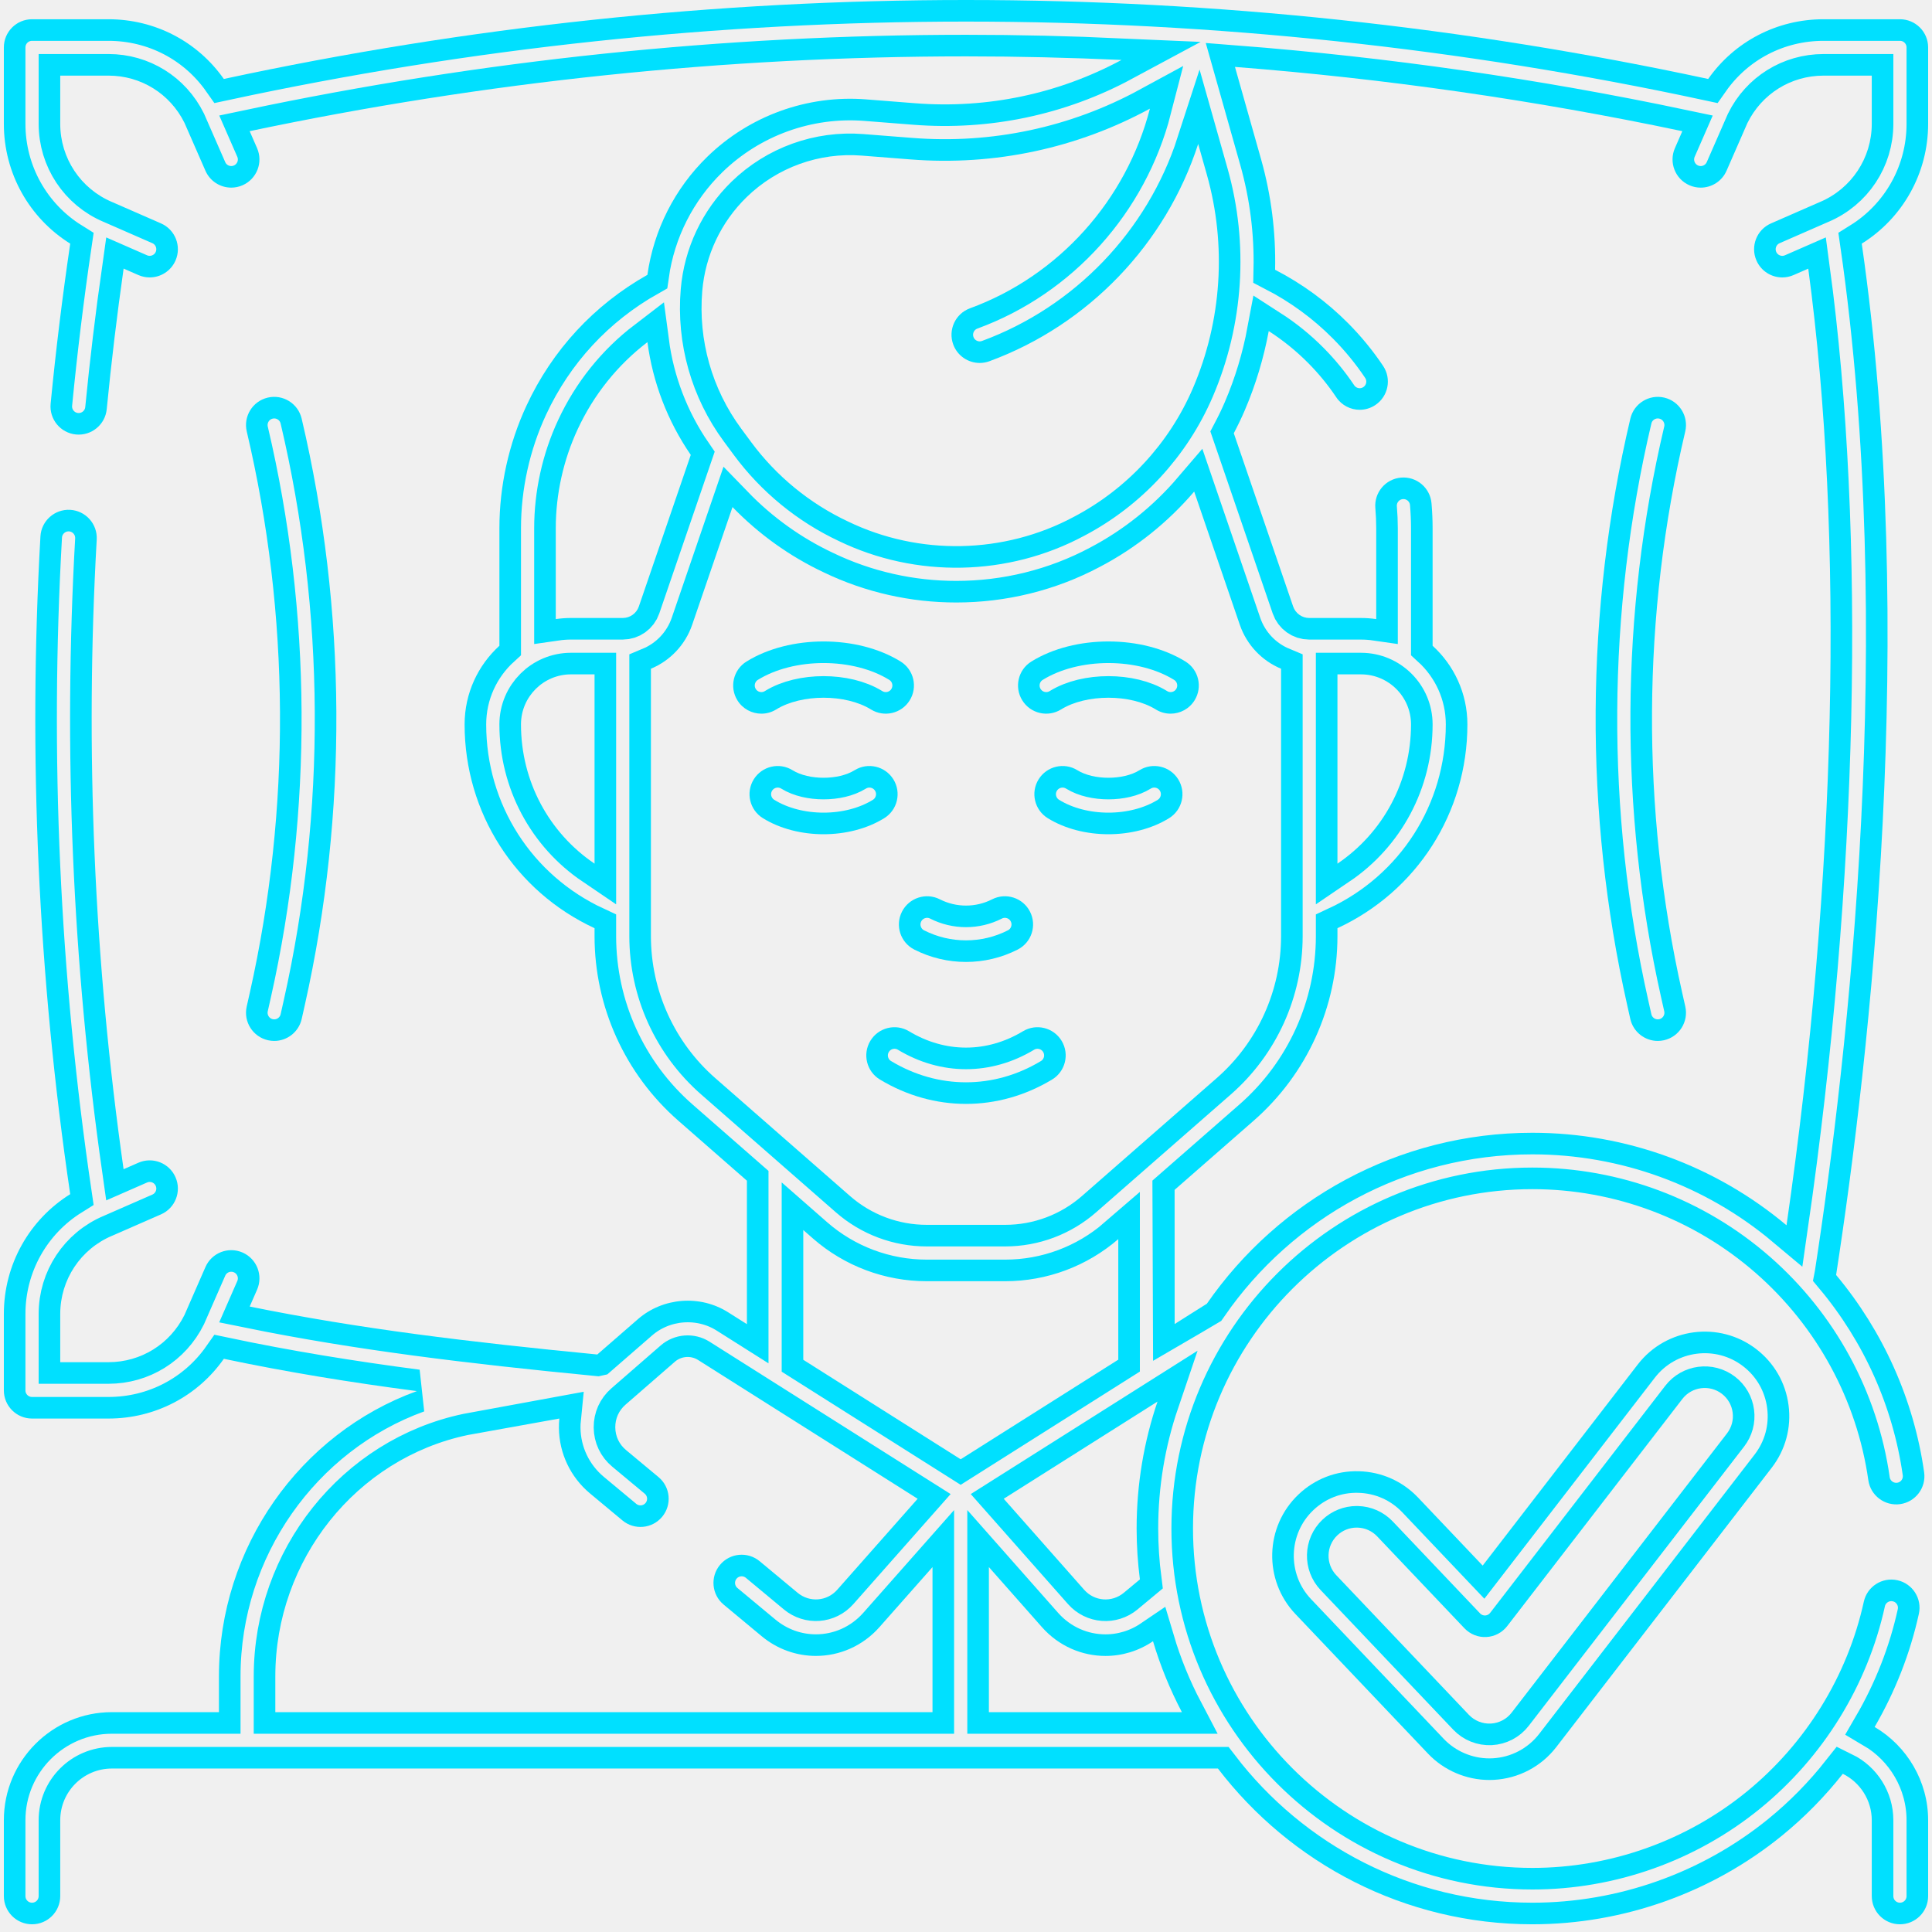
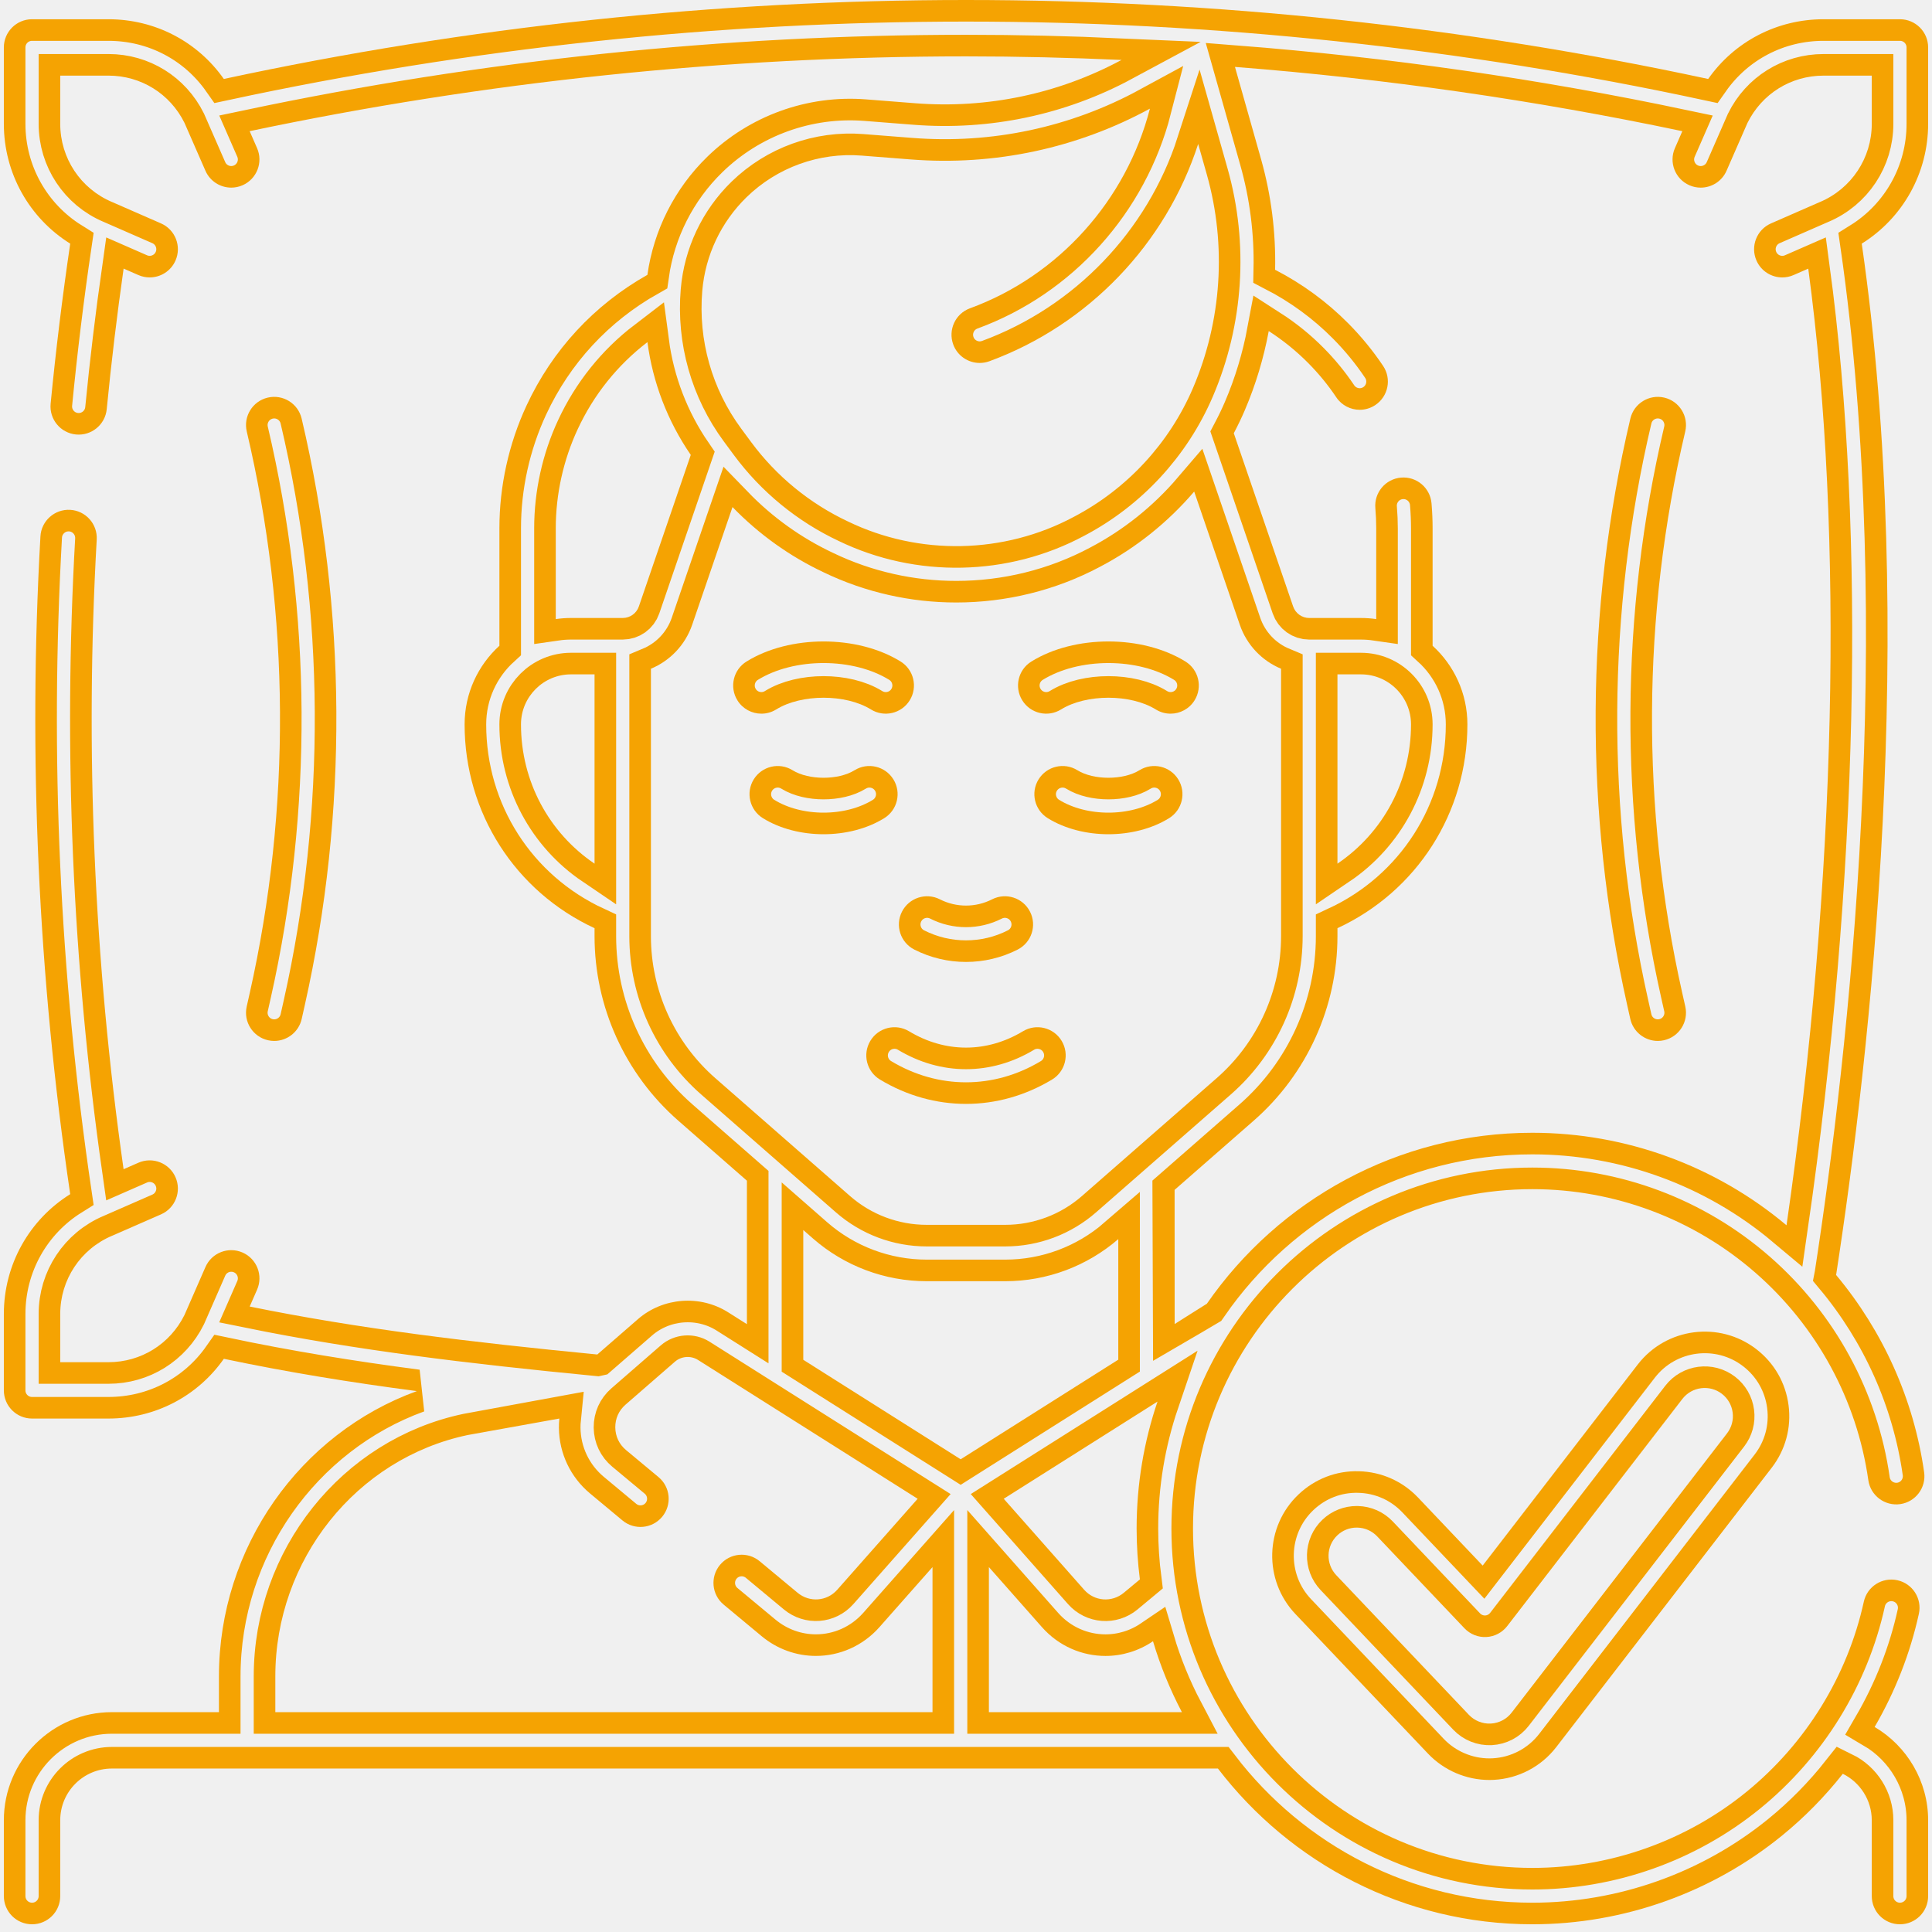
<svg xmlns="http://www.w3.org/2000/svg" width="179" height="179" viewBox="0 0 179 179" fill="none">
  <mask id="path-1-inside-1_3564_1319" fill="white">
    <path d="M178.642 11.477V4.394C178.642 2.952 177.473 1.783 176.031 1.783H168.952C164.625 1.783 160.69 3.86 158.263 7.316C135.7 2.461 112.576 0 89.5 0C66.424 0 43.3 2.461 20.737 7.316C18.31 3.86 14.375 1.783 10.048 1.783H2.969C1.526 1.783 0.357 2.952 0.357 4.394V11.477C0.357 16.047 2.715 20.21 6.506 22.573C5.778 27.503 5.169 32.483 4.691 37.403C4.552 38.839 5.602 40.115 7.038 40.255C8.473 40.393 9.75 39.343 9.889 37.908C10.309 33.588 10.836 29.222 11.453 24.885L12.822 25.484C13.163 25.633 13.518 25.703 13.868 25.703C14.874 25.703 15.833 25.118 16.262 24.137C16.84 22.816 16.237 21.276 14.916 20.698L10.412 18.728C10.402 18.723 10.391 18.721 10.381 18.716C7.465 17.485 5.581 14.644 5.581 11.477V7.006H10.048C13.059 7.006 15.754 8.682 17.092 11.382L19.033 15.818C19.461 16.799 20.42 17.384 21.427 17.384C21.776 17.384 22.131 17.313 22.472 17.165C23.794 16.586 24.396 15.046 23.818 13.725L23.131 12.153C44.923 7.558 67.233 5.223 89.5 5.223C94.303 5.223 99.108 5.338 103.909 5.554C98.092 8.683 91.487 10.091 84.776 9.564L80.243 9.208C74.808 8.782 69.441 10.719 65.531 14.524C62.513 17.462 60.568 21.314 59.982 25.465C55.044 28.25 51.175 32.426 48.782 37.577C47.138 41.112 46.27 45.041 46.27 48.94V59.829C44.29 61.633 43.046 64.231 43.046 67.114C43.046 75.307 47.733 82.587 55.085 85.997V86.737C55.085 93.285 57.911 99.514 62.839 103.826L69.201 109.391V122.683L67.465 121.586C64.863 119.941 61.423 120.203 59.101 122.223L55.341 125.493L55.336 125.494C43.417 124.335 33.213 123.102 23.134 121.051L23.819 119.486C24.397 118.165 23.794 116.625 22.473 116.047C21.151 115.469 19.611 116.072 19.034 117.393L17.09 121.837C15.751 124.533 13.058 126.207 10.049 126.207H5.581V121.735C5.581 118.569 7.465 115.727 10.381 114.495C10.385 114.494 10.387 114.492 10.391 114.491C10.398 114.488 10.405 114.486 10.412 114.483L14.916 112.512C16.238 111.934 16.84 110.395 16.262 109.073C15.684 107.751 14.143 107.149 12.823 107.727L11.45 108.328C8.703 89.03 7.863 69.423 8.961 49.991C9.042 48.551 7.941 47.318 6.501 47.236C5.069 47.156 3.827 48.256 3.746 49.696C2.599 70.001 3.528 90.493 6.505 110.64C2.715 113.003 0.357 117.166 0.357 121.735V128.818C0.357 130.26 1.526 131.429 2.969 131.429H10.048C14.377 131.429 18.313 129.351 20.74 125.893C26.599 127.128 32.459 128.078 38.621 128.886C27.804 132.81 20.285 143.373 20.285 155.31V158.631H10.367C4.848 158.631 0.357 163.122 0.357 168.642V175.673C0.357 177.116 1.526 178.285 2.969 178.285C4.412 178.285 5.581 177.116 5.581 175.673V168.642C5.581 166.002 7.728 163.855 10.367 163.855H112.842C119.548 172.62 130.112 178.285 141.976 178.285C150.381 178.285 158.595 175.368 165.102 170.071C167.195 168.368 169.08 166.441 170.737 164.343C172.349 165.135 173.419 166.799 173.419 168.642V175.673C173.419 177.116 174.588 178.285 176.03 178.285C177.473 178.285 178.642 177.116 178.642 175.673V168.642C178.642 165.045 176.691 161.772 173.685 160.004C175.575 156.75 176.973 153.214 177.784 149.518C178.093 148.11 177.201 146.717 175.793 146.408C174.382 146.099 172.991 146.99 172.682 148.399C171.171 155.284 167.308 161.542 161.805 166.021C156.226 170.561 149.184 173.062 141.976 173.062C124.638 173.062 110.532 158.956 110.532 141.618C110.532 124.28 124.638 110.175 141.976 110.175C149.591 110.175 156.939 112.932 162.665 117.941C168.338 122.903 172.044 129.721 173.101 137.139C173.304 138.567 174.629 139.558 176.054 139.357C177.482 139.153 178.475 137.831 178.271 136.403C177.31 129.648 174.459 123.326 170.113 118.123C170.117 118.101 170.122 118.081 170.126 118.059C173.265 97.704 177.684 58.526 172.491 22.574C176.284 20.21 178.642 16.046 178.642 11.477ZM65.065 26.95C65.345 23.656 66.804 20.573 69.173 18.267C72.007 15.51 75.893 14.106 79.834 14.416L84.368 14.771C92.151 15.383 99.807 13.728 106.539 10.067C104.354 18.541 98.097 25.554 89.866 28.565C88.513 29.063 87.819 30.564 88.318 31.918C88.706 32.974 89.705 33.628 90.769 33.628C91.068 33.628 91.373 33.576 91.671 33.467C100.839 30.093 108.011 22.606 111.011 13.337L111.812 16.168C113.658 22.698 113.201 29.729 110.524 35.965C108.333 41.073 104.414 45.307 99.49 47.886C93.031 51.348 85.155 51.506 78.56 48.312C75.024 46.652 71.926 44.113 69.603 40.971L68.68 39.722C65.96 36.043 64.677 31.507 65.065 26.95ZM55.085 80.018C50.861 77.158 48.269 72.388 48.269 67.114C48.269 64.558 50.348 62.479 52.903 62.479H55.085L55.085 80.018ZM57.697 57.256H52.903C52.424 57.256 51.953 57.292 51.492 57.359V48.94C51.492 45.796 52.193 42.628 53.518 39.778C55.012 36.562 57.217 33.817 59.985 31.699C60.478 35.43 61.845 39.01 64 42.147L59.19 56.189C58.972 56.827 58.371 57.256 57.697 57.256ZM60.308 86.737V61.958C62.071 61.225 63.487 59.764 64.132 57.881L67.867 46.979C70.296 49.487 73.173 51.553 76.341 53.04C80.189 54.891 84.4 55.823 88.6 55.821C93.193 55.822 97.791 54.711 101.914 52.513C105.255 50.762 108.214 48.383 110.641 45.544L114.867 57.881C115.513 59.764 116.929 61.225 118.691 61.958V86.737C118.691 91.779 116.515 96.574 112.72 99.894L100.241 110.813C98.275 112.533 95.752 113.481 93.139 113.481H85.859C83.245 113.481 80.723 112.534 78.757 110.813L66.278 99.894C62.484 96.574 60.308 91.779 60.308 86.737ZM105.611 146.332L104.119 147.573C103.012 148.493 101.399 148.37 100.446 147.291L92.996 138.861L107.243 129.856C105.989 133.55 105.308 137.506 105.308 141.618C105.309 143.215 105.412 144.788 105.611 146.332ZM86.397 158.631H25.509V155.31C25.509 144.531 33.006 135.13 43.336 132.956C43.336 132.956 51.593 131.473 51.823 131.428C51.794 131.718 51.78 132.011 51.784 132.306C51.808 134.652 52.857 136.86 54.662 138.364L57.67 140.868C58.779 141.79 60.425 141.639 61.348 140.531C62.271 139.422 62.12 137.776 61.012 136.853L58.004 134.35C57.369 133.821 57.015 133.076 57.006 132.251C56.998 131.43 57.335 130.68 57.956 130.141L62.528 126.164C63.123 125.645 64.006 125.578 64.673 126L85.021 138.861L77.57 147.291C76.618 148.369 75.005 148.491 73.898 147.57L70.384 144.648C69.275 143.727 67.629 143.878 66.707 144.987C65.784 146.096 65.936 147.743 67.045 148.665L70.558 151.585C72.037 152.817 73.822 153.421 75.596 153.421C77.768 153.421 79.923 152.516 81.484 150.75L86.397 145.191L86.397 158.631ZM74.424 125.984V113.961L75.318 114.744C78.237 117.298 81.981 118.704 85.86 118.704H93.14C96.987 118.704 100.7 117.319 103.609 114.804V125.974L89.007 135.203L74.424 125.984ZM91.621 158.631V145.191L96.532 150.75C98.093 152.517 100.25 153.423 102.423 153.423C103.95 153.423 105.485 152.972 106.826 152.061C107.508 154.353 108.409 156.551 109.503 158.631H91.621ZM173.419 11.477C173.419 14.64 171.537 17.48 168.623 18.715C168.611 18.72 168.599 18.723 168.586 18.729L164.082 20.699C162.761 21.277 162.158 22.817 162.736 24.138C163.165 25.119 164.124 25.704 165.13 25.704C165.48 25.704 165.835 25.633 166.176 25.484L167.535 24.89C170.875 49.635 170.153 81.511 165.521 113.523C158.93 107.994 150.603 104.951 141.976 104.951C129.488 104.951 118.44 111.228 111.816 120.79C111.763 120.814 108.887 122.642 108.832 122.673C108.832 122.673 108.829 110.273 108.827 110.241L116.16 103.826C121.088 99.514 123.915 93.285 123.915 86.737V85.997C131.267 82.587 135.954 75.307 135.954 67.114C135.954 64.231 134.71 61.634 132.731 59.83V48.941C132.731 48.187 132.697 47.409 132.63 46.63C132.507 45.193 131.244 44.127 129.806 44.25C128.369 44.373 127.303 45.637 127.426 47.075C127.48 47.706 127.507 48.335 127.507 48.942V57.359C127.046 57.292 126.576 57.257 126.096 57.257H121.303C120.628 57.257 120.028 56.828 119.809 56.189L114.311 40.139C114.675 39.449 115.015 38.745 115.324 38.025C116.34 35.656 117.08 33.188 117.549 30.675C118.877 31.529 120.105 32.522 121.219 33.648C122.186 34.624 123.055 35.687 123.804 36.806C124.307 37.559 125.135 37.967 125.977 37.967C126.476 37.967 126.98 37.824 127.426 37.526C128.625 36.724 128.948 35.103 128.146 33.903C127.213 32.508 126.131 31.185 124.931 29.974C122.943 27.965 120.659 26.295 118.139 24.994C118.214 21.55 117.783 18.093 116.837 14.748L114.42 6.2C128.348 7.284 142.209 9.274 155.868 12.154L155.18 13.726C154.602 15.048 155.204 16.587 156.526 17.166C156.867 17.314 157.221 17.385 157.571 17.385C158.577 17.385 159.536 16.8 159.965 15.819L161.899 11.397C163.235 8.689 165.934 7.007 168.951 7.007H173.419V11.477ZM123.915 80.018V62.48H126.097C128.652 62.48 130.731 64.558 130.731 67.114C130.731 72.388 128.139 77.158 123.915 80.018Z" />
    <path d="M22.856 93.259C22.541 94.666 23.426 96.063 24.833 96.379C25.026 96.422 25.218 96.443 25.407 96.443C26.602 96.443 27.68 95.617 27.953 94.402L28.246 93.095C32.237 75.306 32.133 56.525 27.947 38.781C27.616 37.377 26.208 36.509 24.805 36.839C23.402 37.17 22.532 38.577 22.863 39.98C26.869 56.959 26.968 74.931 23.15 91.952L22.856 93.259Z" />
    <path d="M155.85 91.952C152.032 74.931 152.131 56.959 156.137 39.98C156.468 38.577 155.599 37.17 154.195 36.839C152.791 36.509 151.385 37.377 151.053 38.781C146.867 56.525 146.763 75.307 150.754 93.095L151.047 94.402C151.32 95.617 152.398 96.443 153.593 96.443C153.783 96.443 153.975 96.422 154.167 96.379C155.575 96.063 156.459 94.666 156.144 93.259L155.85 91.952Z" />
    <path d="M83.568 84.465C82.913 85.75 83.424 87.323 84.709 87.977C86.209 88.741 87.854 89.124 89.499 89.124C91.145 89.124 92.79 88.742 94.289 87.977C95.574 87.323 96.085 85.75 95.43 84.465C94.776 83.18 93.203 82.669 91.918 83.323C90.404 84.095 88.595 84.095 87.081 83.323C85.796 82.669 84.223 83.18 83.568 84.465Z" />
    <path d="M94.778 95.546C91.423 97.566 87.575 97.566 84.221 95.546C82.985 94.803 81.381 95.2 80.637 96.436C79.893 97.672 80.291 99.277 81.527 100.021C84.023 101.524 86.761 102.276 89.499 102.276C92.238 102.276 94.976 101.524 97.472 100.021C98.708 99.277 99.106 97.672 98.362 96.436C97.618 95.201 96.013 94.802 94.778 95.546Z" />
    <path d="M98.307 65.73C100.645 64.283 104.745 64.283 107.083 65.73C107.511 65.996 107.986 66.122 108.455 66.122C109.329 66.122 110.184 65.683 110.678 64.885C111.438 63.659 111.059 62.049 109.832 61.29C105.83 58.812 99.56 58.812 95.557 61.29C94.331 62.049 93.952 63.659 94.712 64.885C95.472 66.112 97.081 66.489 98.307 65.73Z" />
    <path d="M71.916 65.73C74.254 64.283 78.353 64.283 80.691 65.73C81.917 66.49 83.528 66.111 84.286 64.885C85.046 63.658 84.667 62.049 83.441 61.289C79.439 58.811 73.168 58.812 69.166 61.289C67.94 62.049 67.561 63.658 68.32 64.885C68.814 65.683 69.669 66.122 70.543 66.122C71.012 66.122 71.487 65.996 71.916 65.73Z" />
    <path d="M82.772 72.207C82.013 70.981 80.403 70.603 79.177 71.362C77.673 72.293 74.935 72.293 73.43 71.362C72.205 70.603 70.594 70.981 69.835 72.207C69.075 73.433 69.454 75.043 70.681 75.803C72.283 76.795 74.294 77.292 76.304 77.292C78.314 77.292 80.324 76.795 81.927 75.803C83.153 75.043 83.532 73.434 82.772 72.207Z" />
    <path d="M105.569 71.362C104.064 72.293 101.325 72.293 99.821 71.362C98.596 70.603 96.986 70.981 96.226 72.207C95.466 73.433 95.845 75.043 97.072 75.803C98.675 76.795 100.685 77.292 102.695 77.292C104.705 77.292 106.716 76.795 108.318 75.803C109.544 75.043 109.923 73.433 109.164 72.207C108.404 70.981 106.794 70.603 105.569 71.362Z" />
    <path d="M162.726 125.002C159.305 122.364 154.376 123.001 151.737 126.422L137.369 145.052L131.382 138.748C129.941 137.231 127.995 136.365 125.903 136.311C123.805 136.251 121.823 137.021 120.306 138.462C117.173 141.437 117.045 146.405 120.02 149.539L132.306 162.476C133.779 164.026 135.849 164.915 137.986 164.915C138.12 164.915 138.255 164.911 138.389 164.905C140.677 164.787 142.792 163.679 144.191 161.865L164.145 135.991C165.423 134.334 165.98 132.278 165.711 130.202C165.443 128.127 164.383 126.28 162.726 125.002ZM160.009 132.801L140.054 158.675C139.588 159.28 138.883 159.649 138.12 159.689C137.364 159.729 136.614 159.428 136.093 158.879L123.807 145.942C122.815 144.898 122.858 143.241 123.902 142.25C124.391 141.786 125.027 141.532 125.699 141.532C125.722 141.532 125.745 141.532 125.768 141.533C126.465 141.551 127.113 141.839 127.594 142.345L135.681 150.86C136.206 151.413 136.945 151.71 137.709 151.67C138.47 151.631 139.177 151.261 139.643 150.657L155.872 129.612C156.752 128.472 158.395 128.26 159.536 129.139C160.088 129.565 160.442 130.181 160.531 130.872C160.621 131.563 160.435 132.248 160.009 132.801Z" />
  </mask>
-   <path d="M178.642 11.477V4.394C178.642 2.952 177.473 1.783 176.031 1.783H168.952C164.625 1.783 160.69 3.86 158.263 7.316C135.7 2.461 112.576 0 89.5 0C66.424 0 43.3 2.461 20.737 7.316C18.31 3.86 14.375 1.783 10.048 1.783H2.969C1.526 1.783 0.357 2.952 0.357 4.394V11.477C0.357 16.047 2.715 20.21 6.506 22.573C5.778 27.503 5.169 32.483 4.691 37.403C4.552 38.839 5.602 40.115 7.038 40.255C8.473 40.393 9.75 39.343 9.889 37.908C10.309 33.588 10.836 29.222 11.453 24.885L12.822 25.484C13.163 25.633 13.518 25.703 13.868 25.703C14.874 25.703 15.833 25.118 16.262 24.137C16.84 22.816 16.237 21.276 14.916 20.698L10.412 18.728C10.402 18.723 10.391 18.721 10.381 18.716C7.465 17.485 5.581 14.644 5.581 11.477V7.006H10.048C13.059 7.006 15.754 8.682 17.092 11.382L19.033 15.818C19.461 16.799 20.42 17.384 21.427 17.384C21.776 17.384 22.131 17.313 22.472 17.165C23.794 16.586 24.396 15.046 23.818 13.725L23.131 12.153C44.923 7.558 67.233 5.223 89.5 5.223C94.303 5.223 99.108 5.338 103.909 5.554C98.092 8.683 91.487 10.091 84.776 9.564L80.243 9.208C74.808 8.782 69.441 10.719 65.531 14.524C62.513 17.462 60.568 21.314 59.982 25.465C55.044 28.25 51.175 32.426 48.782 37.577C47.138 41.112 46.27 45.041 46.27 48.94V59.829C44.29 61.633 43.046 64.231 43.046 67.114C43.046 75.307 47.733 82.587 55.085 85.997V86.737C55.085 93.285 57.911 99.514 62.839 103.826L69.201 109.391V122.683L67.465 121.586C64.863 119.941 61.423 120.203 59.101 122.223L55.341 125.493L55.336 125.494C43.417 124.335 33.213 123.102 23.134 121.051L23.819 119.486C24.397 118.165 23.794 116.625 22.473 116.047C21.151 115.469 19.611 116.072 19.034 117.393L17.09 121.837C15.751 124.533 13.058 126.207 10.049 126.207H5.581V121.735C5.581 118.569 7.465 115.727 10.381 114.495C10.385 114.494 10.387 114.492 10.391 114.491C10.398 114.488 10.405 114.486 10.412 114.483L14.916 112.512C16.238 111.934 16.84 110.395 16.262 109.073C15.684 107.751 14.143 107.149 12.823 107.727L11.45 108.328C8.703 89.03 7.863 69.423 8.961 49.991C9.042 48.551 7.941 47.318 6.501 47.236C5.069 47.156 3.827 48.256 3.746 49.696C2.599 70.001 3.528 90.493 6.505 110.64C2.715 113.003 0.357 117.166 0.357 121.735V128.818C0.357 130.26 1.526 131.429 2.969 131.429H10.048C14.377 131.429 18.313 129.351 20.74 125.893C26.599 127.128 32.459 128.078 38.621 128.886C27.804 132.81 20.285 143.373 20.285 155.31V158.631H10.367C4.848 158.631 0.357 163.122 0.357 168.642V175.673C0.357 177.116 1.526 178.285 2.969 178.285C4.412 178.285 5.581 177.116 5.581 175.673V168.642C5.581 166.002 7.728 163.855 10.367 163.855H112.842C119.548 172.62 130.112 178.285 141.976 178.285C150.381 178.285 158.595 175.368 165.102 170.071C167.195 168.368 169.08 166.441 170.737 164.343C172.349 165.135 173.419 166.799 173.419 168.642V175.673C173.419 177.116 174.588 178.285 176.03 178.285C177.473 178.285 178.642 177.116 178.642 175.673V168.642C178.642 165.045 176.691 161.772 173.685 160.004C175.575 156.75 176.973 153.214 177.784 149.518C178.093 148.11 177.201 146.717 175.793 146.408C174.382 146.099 172.991 146.99 172.682 148.399C171.171 155.284 167.308 161.542 161.805 166.021C156.226 170.561 149.184 173.062 141.976 173.062C124.638 173.062 110.532 158.956 110.532 141.618C110.532 124.28 124.638 110.175 141.976 110.175C149.591 110.175 156.939 112.932 162.665 117.941C168.338 122.903 172.044 129.721 173.101 137.139C173.304 138.567 174.629 139.558 176.054 139.357C177.482 139.153 178.475 137.831 178.271 136.403C177.31 129.648 174.459 123.326 170.113 118.123C170.117 118.101 170.122 118.081 170.126 118.059C173.265 97.704 177.684 58.526 172.491 22.574C176.284 20.21 178.642 16.046 178.642 11.477ZM65.065 26.95C65.345 23.656 66.804 20.573 69.173 18.267C72.007 15.51 75.893 14.106 79.834 14.416L84.368 14.771C92.151 15.383 99.807 13.728 106.539 10.067C104.354 18.541 98.097 25.554 89.866 28.565C88.513 29.063 87.819 30.564 88.318 31.918C88.706 32.974 89.705 33.628 90.769 33.628C91.068 33.628 91.373 33.576 91.671 33.467C100.839 30.093 108.011 22.606 111.011 13.337L111.812 16.168C113.658 22.698 113.201 29.729 110.524 35.965C108.333 41.073 104.414 45.307 99.49 47.886C93.031 51.348 85.155 51.506 78.56 48.312C75.024 46.652 71.926 44.113 69.603 40.971L68.68 39.722C65.96 36.043 64.677 31.507 65.065 26.95ZM55.085 80.018C50.861 77.158 48.269 72.388 48.269 67.114C48.269 64.558 50.348 62.479 52.903 62.479H55.085L55.085 80.018ZM57.697 57.256H52.903C52.424 57.256 51.953 57.292 51.492 57.359V48.94C51.492 45.796 52.193 42.628 53.518 39.778C55.012 36.562 57.217 33.817 59.985 31.699C60.478 35.43 61.845 39.01 64 42.147L59.19 56.189C58.972 56.827 58.371 57.256 57.697 57.256ZM60.308 86.737V61.958C62.071 61.225 63.487 59.764 64.132 57.881L67.867 46.979C70.296 49.487 73.173 51.553 76.341 53.04C80.189 54.891 84.4 55.823 88.6 55.821C93.193 55.822 97.791 54.711 101.914 52.513C105.255 50.762 108.214 48.383 110.641 45.544L114.867 57.881C115.513 59.764 116.929 61.225 118.691 61.958V86.737C118.691 91.779 116.515 96.574 112.72 99.894L100.241 110.813C98.275 112.533 95.752 113.481 93.139 113.481H85.859C83.245 113.481 80.723 112.534 78.757 110.813L66.278 99.894C62.484 96.574 60.308 91.779 60.308 86.737ZM105.611 146.332L104.119 147.573C103.012 148.493 101.399 148.37 100.446 147.291L92.996 138.861L107.243 129.856C105.989 133.55 105.308 137.506 105.308 141.618C105.309 143.215 105.412 144.788 105.611 146.332ZM86.397 158.631H25.509V155.31C25.509 144.531 33.006 135.13 43.336 132.956C43.336 132.956 51.593 131.473 51.823 131.428C51.794 131.718 51.78 132.011 51.784 132.306C51.808 134.652 52.857 136.86 54.662 138.364L57.67 140.868C58.779 141.79 60.425 141.639 61.348 140.531C62.271 139.422 62.12 137.776 61.012 136.853L58.004 134.35C57.369 133.821 57.015 133.076 57.006 132.251C56.998 131.43 57.335 130.68 57.956 130.141L62.528 126.164C63.123 125.645 64.006 125.578 64.673 126L85.021 138.861L77.57 147.291C76.618 148.369 75.005 148.491 73.898 147.57L70.384 144.648C69.275 143.727 67.629 143.878 66.707 144.987C65.784 146.096 65.936 147.743 67.045 148.665L70.558 151.585C72.037 152.817 73.822 153.421 75.596 153.421C77.768 153.421 79.923 152.516 81.484 150.75L86.397 145.191L86.397 158.631ZM74.424 125.984V113.961L75.318 114.744C78.237 117.298 81.981 118.704 85.86 118.704H93.14C96.987 118.704 100.7 117.319 103.609 114.804V125.974L89.007 135.203L74.424 125.984ZM91.621 158.631V145.191L96.532 150.75C98.093 152.517 100.25 153.423 102.423 153.423C103.95 153.423 105.485 152.972 106.826 152.061C107.508 154.353 108.409 156.551 109.503 158.631H91.621ZM173.419 11.477C173.419 14.64 171.537 17.48 168.623 18.715C168.611 18.72 168.599 18.723 168.586 18.729L164.082 20.699C162.761 21.277 162.158 22.817 162.736 24.138C163.165 25.119 164.124 25.704 165.13 25.704C165.48 25.704 165.835 25.633 166.176 25.484L167.535 24.89C170.875 49.635 170.153 81.511 165.521 113.523C158.93 107.994 150.603 104.951 141.976 104.951C129.488 104.951 118.44 111.228 111.816 120.79C111.763 120.814 108.887 122.642 108.832 122.673C108.832 122.673 108.829 110.273 108.827 110.241L116.16 103.826C121.088 99.514 123.915 93.285 123.915 86.737V85.997C131.267 82.587 135.954 75.307 135.954 67.114C135.954 64.231 134.71 61.634 132.731 59.83V48.941C132.731 48.187 132.697 47.409 132.63 46.63C132.507 45.193 131.244 44.127 129.806 44.25C128.369 44.373 127.303 45.637 127.426 47.075C127.48 47.706 127.507 48.335 127.507 48.942V57.359C127.046 57.292 126.576 57.257 126.096 57.257H121.303C120.628 57.257 120.028 56.828 119.809 56.189L114.311 40.139C114.675 39.449 115.015 38.745 115.324 38.025C116.34 35.656 117.08 33.188 117.549 30.675C118.877 31.529 120.105 32.522 121.219 33.648C122.186 34.624 123.055 35.687 123.804 36.806C124.307 37.559 125.135 37.967 125.977 37.967C126.476 37.967 126.98 37.824 127.426 37.526C128.625 36.724 128.948 35.103 128.146 33.903C127.213 32.508 126.131 31.185 124.931 29.974C122.943 27.965 120.659 26.295 118.139 24.994C118.214 21.55 117.783 18.093 116.837 14.748L114.42 6.2C128.348 7.284 142.209 9.274 155.868 12.154L155.18 13.726C154.602 15.048 155.204 16.587 156.526 17.166C156.867 17.314 157.221 17.385 157.571 17.385C158.577 17.385 159.536 16.8 159.965 15.819L161.899 11.397C163.235 8.689 165.934 7.007 168.951 7.007H173.419V11.477ZM123.915 80.018V62.48H126.097C128.652 62.48 130.731 64.558 130.731 67.114C130.731 72.388 128.139 77.158 123.915 80.018Z" stroke="#00E0FF" stroke-width="4" mask="url(#path-1-inside-1_3564_1319)" />
-   <path d="M22.856 93.259C22.541 94.666 23.426 96.063 24.833 96.379C25.026 96.422 25.218 96.443 25.407 96.443C26.602 96.443 27.68 95.617 27.953 94.402L28.246 93.095C32.237 75.306 32.133 56.525 27.947 38.781C27.616 37.377 26.208 36.509 24.805 36.839C23.402 37.17 22.532 38.577 22.863 39.98C26.869 56.959 26.968 74.931 23.15 91.952L22.856 93.259Z" stroke="#00E0FF" stroke-width="4" mask="url(#path-1-inside-1_3564_1319)" />
-   <path d="M155.85 91.952C152.032 74.931 152.131 56.959 156.137 39.98C156.468 38.577 155.599 37.17 154.195 36.839C152.791 36.509 151.385 37.377 151.053 38.781C146.867 56.525 146.763 75.307 150.754 93.095L151.047 94.402C151.32 95.617 152.398 96.443 153.593 96.443C153.783 96.443 153.975 96.422 154.167 96.379C155.575 96.063 156.459 94.666 156.144 93.259L155.85 91.952Z" stroke="#00E0FF" stroke-width="4" mask="url(#path-1-inside-1_3564_1319)" />
-   <path d="M83.568 84.465C82.913 85.75 83.424 87.323 84.709 87.977C86.209 88.741 87.854 89.124 89.499 89.124C91.145 89.124 92.79 88.742 94.289 87.977C95.574 87.323 96.085 85.75 95.43 84.465C94.776 83.18 93.203 82.669 91.918 83.323C90.404 84.095 88.595 84.095 87.081 83.323C85.796 82.669 84.223 83.18 83.568 84.465Z" stroke="#00E0FF" stroke-width="4" mask="url(#path-1-inside-1_3564_1319)" />
-   <path d="M94.778 95.546C91.423 97.566 87.575 97.566 84.221 95.546C82.985 94.803 81.381 95.2 80.637 96.436C79.893 97.672 80.291 99.277 81.527 100.021C84.023 101.524 86.761 102.276 89.499 102.276C92.238 102.276 94.976 101.524 97.472 100.021C98.708 99.277 99.106 97.672 98.362 96.436C97.618 95.201 96.013 94.802 94.778 95.546Z" stroke="#00E0FF" stroke-width="4" mask="url(#path-1-inside-1_3564_1319)" />
-   <path d="M98.307 65.73C100.645 64.283 104.745 64.283 107.083 65.73C107.511 65.996 107.986 66.122 108.455 66.122C109.329 66.122 110.184 65.683 110.678 64.885C111.438 63.659 111.059 62.049 109.832 61.29C105.83 58.812 99.56 58.812 95.557 61.29C94.331 62.049 93.952 63.659 94.712 64.885C95.472 66.112 97.081 66.489 98.307 65.73Z" stroke="#00E0FF" stroke-width="4" mask="url(#path-1-inside-1_3564_1319)" />
-   <path d="M71.916 65.73C74.254 64.283 78.353 64.283 80.691 65.73C81.917 66.49 83.528 66.111 84.286 64.885C85.046 63.658 84.667 62.049 83.441 61.289C79.439 58.811 73.168 58.812 69.166 61.289C67.94 62.049 67.561 63.658 68.32 64.885C68.814 65.683 69.669 66.122 70.543 66.122C71.012 66.122 71.487 65.996 71.916 65.73Z" stroke="#00E0FF" stroke-width="4" mask="url(#path-1-inside-1_3564_1319)" />
-   <path d="M82.772 72.207C82.013 70.981 80.403 70.603 79.177 71.362C77.673 72.293 74.935 72.293 73.43 71.362C72.205 70.603 70.594 70.981 69.835 72.207C69.075 73.433 69.454 75.043 70.681 75.803C72.283 76.795 74.294 77.292 76.304 77.292C78.314 77.292 80.324 76.795 81.927 75.803C83.153 75.043 83.532 73.434 82.772 72.207Z" stroke="#00E0FF" stroke-width="4" mask="url(#path-1-inside-1_3564_1319)" />
-   <path d="M105.569 71.362C104.064 72.293 101.325 72.293 99.821 71.362C98.596 70.603 96.986 70.981 96.226 72.207C95.466 73.433 95.845 75.043 97.072 75.803C98.675 76.795 100.685 77.292 102.695 77.292C104.705 77.292 106.716 76.795 108.318 75.803C109.544 75.043 109.923 73.433 109.164 72.207C108.404 70.981 106.794 70.603 105.569 71.362Z" stroke="#00E0FF" stroke-width="4" mask="url(#path-1-inside-1_3564_1319)" />
-   <path d="M162.726 125.002C159.305 122.364 154.376 123.001 151.737 126.422L137.369 145.052L131.382 138.748C129.941 137.231 127.995 136.365 125.903 136.311C123.805 136.251 121.823 137.021 120.306 138.462C117.173 141.437 117.045 146.405 120.02 149.539L132.306 162.476C133.779 164.026 135.849 164.915 137.986 164.915C138.12 164.915 138.255 164.911 138.389 164.905C140.677 164.787 142.792 163.679 144.191 161.865L164.145 135.991C165.423 134.334 165.98 132.278 165.711 130.202C165.443 128.127 164.383 126.28 162.726 125.002ZM160.009 132.801L140.054 158.675C139.588 159.28 138.883 159.649 138.12 159.689C137.364 159.729 136.614 159.428 136.093 158.879L123.807 145.942C122.815 144.898 122.858 143.241 123.902 142.25C124.391 141.786 125.027 141.532 125.699 141.532C125.722 141.532 125.745 141.532 125.768 141.533C126.465 141.551 127.113 141.839 127.594 142.345L135.681 150.86C136.206 151.413 136.945 151.71 137.709 151.67C138.47 151.631 139.177 151.261 139.643 150.657L155.872 129.612C156.752 128.472 158.395 128.26 159.536 129.139C160.088 129.565 160.442 130.181 160.531 130.872C160.621 131.563 160.435 132.248 160.009 132.801Z" stroke="#00E0FF" stroke-width="4" mask="url(#path-1-inside-1_3564_1319)" />
+   <path d="M178.642 11.477V4.394C178.642 2.952 177.473 1.783 176.031 1.783H168.952C164.625 1.783 160.69 3.86 158.263 7.316C135.7 2.461 112.576 0 89.5 0C66.424 0 43.3 2.461 20.737 7.316C18.31 3.86 14.375 1.783 10.048 1.783H2.969C1.526 1.783 0.357 2.952 0.357 4.394V11.477C0.357 16.047 2.715 20.21 6.506 22.573C5.778 27.503 5.169 32.483 4.691 37.403C4.552 38.839 5.602 40.115 7.038 40.255C8.473 40.393 9.75 39.343 9.889 37.908C10.309 33.588 10.836 29.222 11.453 24.885L12.822 25.484C13.163 25.633 13.518 25.703 13.868 25.703C14.874 25.703 15.833 25.118 16.262 24.137C16.84 22.816 16.237 21.276 14.916 20.698L10.412 18.728C10.402 18.723 10.391 18.721 10.381 18.716C7.465 17.485 5.581 14.644 5.581 11.477V7.006H10.048C13.059 7.006 15.754 8.682 17.092 11.382L19.033 15.818C19.461 16.799 20.42 17.384 21.427 17.384C21.776 17.384 22.131 17.313 22.472 17.165C23.794 16.586 24.396 15.046 23.818 13.725L23.131 12.153C44.923 7.558 67.233 5.223 89.5 5.223C94.303 5.223 99.108 5.338 103.909 5.554C98.092 8.683 91.487 10.091 84.776 9.564L80.243 9.208C74.808 8.782 69.441 10.719 65.531 14.524C62.513 17.462 60.568 21.314 59.982 25.465C55.044 28.25 51.175 32.426 48.782 37.577C47.138 41.112 46.27 45.041 46.27 48.94V59.829C44.29 61.633 43.046 64.231 43.046 67.114C43.046 75.307 47.733 82.587 55.085 85.997V86.737C55.085 93.285 57.911 99.514 62.839 103.826L69.201 109.391V122.683L67.465 121.586C64.863 119.941 61.423 120.203 59.101 122.223L55.341 125.493L55.336 125.494C43.417 124.335 33.213 123.102 23.134 121.051L23.819 119.486C24.397 118.165 23.794 116.625 22.473 116.047C21.151 115.469 19.611 116.072 19.034 117.393L17.09 121.837C15.751 124.533 13.058 126.207 10.049 126.207H5.581V121.735C5.581 118.569 7.465 115.727 10.381 114.495C10.385 114.494 10.387 114.492 10.391 114.491C10.398 114.488 10.405 114.486 10.412 114.483L14.916 112.512C16.238 111.934 16.84 110.395 16.262 109.073C15.684 107.751 14.143 107.149 12.823 107.727L11.45 108.328C8.703 89.03 7.863 69.423 8.961 49.991C9.042 48.551 7.941 47.318 6.501 47.236C5.069 47.156 3.827 48.256 3.746 49.696C2.599 70.001 3.528 90.493 6.505 110.64C2.715 113.003 0.357 117.166 0.357 121.735V128.818C0.357 130.26 1.526 131.429 2.969 131.429H10.048C14.377 131.429 18.313 129.351 20.74 125.893C26.599 127.128 32.459 128.078 38.621 128.886C27.804 132.81 20.285 143.373 20.285 155.31V158.631H10.367C4.848 158.631 0.357 163.122 0.357 168.642V175.673C0.357 177.116 1.526 178.285 2.969 178.285C4.412 178.285 5.581 177.116 5.581 175.673V168.642C5.581 166.002 7.728 163.855 10.367 163.855H112.842C119.548 172.62 130.112 178.285 141.976 178.285C150.381 178.285 158.595 175.368 165.102 170.071C167.195 168.368 169.08 166.441 170.737 164.343C172.349 165.135 173.419 166.799 173.419 168.642V175.673C173.419 177.116 174.588 178.285 176.03 178.285C177.473 178.285 178.642 177.116 178.642 175.673V168.642C178.642 165.045 176.691 161.772 173.685 160.004C175.575 156.75 176.973 153.214 177.784 149.518C178.093 148.11 177.201 146.717 175.793 146.408C174.382 146.099 172.991 146.99 172.682 148.399C171.171 155.284 167.308 161.542 161.805 166.021C156.226 170.561 149.184 173.062 141.976 173.062C124.638 173.062 110.532 158.956 110.532 141.618C110.532 124.28 124.638 110.175 141.976 110.175C149.591 110.175 156.939 112.932 162.665 117.941C168.338 122.903 172.044 129.721 173.101 137.139C173.304 138.567 174.629 139.558 176.054 139.357C177.482 139.153 178.475 137.831 178.271 136.403C177.31 129.648 174.459 123.326 170.113 118.123C170.117 118.101 170.122 118.081 170.126 118.059C173.265 97.704 177.684 58.526 172.491 22.574C176.284 20.21 178.642 16.046 178.642 11.477ZM65.065 26.95C65.345 23.656 66.804 20.573 69.173 18.267C72.007 15.51 75.893 14.106 79.834 14.416L84.368 14.771C92.151 15.383 99.807 13.728 106.539 10.067C104.354 18.541 98.097 25.554 89.866 28.565C88.513 29.063 87.819 30.564 88.318 31.918C88.706 32.974 89.705 33.628 90.769 33.628C91.068 33.628 91.373 33.576 91.671 33.467C100.839 30.093 108.011 22.606 111.011 13.337L111.812 16.168C113.658 22.698 113.201 29.729 110.524 35.965C108.333 41.073 104.414 45.307 99.49 47.886C93.031 51.348 85.155 51.506 78.56 48.312C75.024 46.652 71.926 44.113 69.603 40.971L68.68 39.722C65.96 36.043 64.677 31.507 65.065 26.95ZM55.085 80.018C50.861 77.158 48.269 72.388 48.269 67.114C48.269 64.558 50.348 62.479 52.903 62.479H55.085L55.085 80.018ZM57.697 57.256H52.903C52.424 57.256 51.953 57.292 51.492 57.359V48.94C51.492 45.796 52.193 42.628 53.518 39.778C55.012 36.562 57.217 33.817 59.985 31.699C60.478 35.43 61.845 39.01 64 42.147L59.19 56.189C58.972 56.827 58.371 57.256 57.697 57.256ZM60.308 86.737V61.958C62.071 61.225 63.487 59.764 64.132 57.881L67.867 46.979C70.296 49.487 73.173 51.553 76.341 53.04C80.189 54.891 84.4 55.823 88.6 55.821C93.193 55.822 97.791 54.711 101.914 52.513C105.255 50.762 108.214 48.383 110.641 45.544L114.867 57.881C115.513 59.764 116.929 61.225 118.691 61.958V86.737C118.691 91.779 116.515 96.574 112.72 99.894L100.241 110.813C98.275 112.533 95.752 113.481 93.139 113.481H85.859C83.245 113.481 80.723 112.534 78.757 110.813L66.278 99.894C62.484 96.574 60.308 91.779 60.308 86.737ZM105.611 146.332L104.119 147.573C103.012 148.493 101.399 148.37 100.446 147.291L92.996 138.861L107.243 129.856C105.989 133.55 105.308 137.506 105.308 141.618C105.309 143.215 105.412 144.788 105.611 146.332ZM86.397 158.631H25.509V155.31C25.509 144.531 33.006 135.13 43.336 132.956C43.336 132.956 51.593 131.473 51.823 131.428C51.794 131.718 51.78 132.011 51.784 132.306C51.808 134.652 52.857 136.86 54.662 138.364L57.67 140.868C58.779 141.79 60.425 141.639 61.348 140.531C62.271 139.422 62.12 137.776 61.012 136.853L58.004 134.35C57.369 133.821 57.015 133.076 57.006 132.251C56.998 131.43 57.335 130.68 57.956 130.141L62.528 126.164C63.123 125.645 64.006 125.578 64.673 126L85.021 138.861L77.57 147.291C76.618 148.369 75.005 148.491 73.898 147.57L70.384 144.648C69.275 143.727 67.629 143.878 66.707 144.987C65.784 146.096 65.936 147.743 67.045 148.665L70.558 151.585C72.037 152.817 73.822 153.421 75.596 153.421C77.768 153.421 79.923 152.516 81.484 150.75L86.397 145.191L86.397 158.631ZM74.424 125.984V113.961L75.318 114.744C78.237 117.298 81.981 118.704 85.86 118.704H93.14C96.987 118.704 100.7 117.319 103.609 114.804V125.974L89.007 135.203L74.424 125.984ZM91.621 158.631V145.191L96.532 150.75C98.093 152.517 100.25 153.423 102.423 153.423C103.95 153.423 105.485 152.972 106.826 152.061C107.508 154.353 108.409 156.551 109.503 158.631H91.621ZM173.419 11.477C173.419 14.64 171.537 17.48 168.623 18.715C168.611 18.72 168.599 18.723 168.586 18.729L164.082 20.699C162.761 21.277 162.158 22.817 162.736 24.138C163.165 25.119 164.124 25.704 165.13 25.704C165.48 25.704 165.835 25.633 166.176 25.484L167.535 24.89C170.875 49.635 170.153 81.511 165.521 113.523C158.93 107.994 150.603 104.951 141.976 104.951C129.488 104.951 118.44 111.228 111.816 120.79C111.763 120.814 108.887 122.642 108.832 122.673C108.832 122.673 108.829 110.273 108.827 110.241L116.16 103.826C121.088 99.514 123.915 93.285 123.915 86.737V85.997C131.267 82.587 135.954 75.307 135.954 67.114C135.954 64.231 134.71 61.634 132.731 59.83V48.941C132.731 48.187 132.697 47.409 132.63 46.63C132.507 45.193 131.244 44.127 129.806 44.25C128.369 44.373 127.303 45.637 127.426 47.075C127.48 47.706 127.507 48.335 127.507 48.942V57.359C127.046 57.292 126.576 57.257 126.096 57.257H121.303C120.628 57.257 120.028 56.828 119.809 56.189L114.311 40.139C114.675 39.449 115.015 38.745 115.324 38.025C116.34 35.656 117.08 33.188 117.549 30.675C118.877 31.529 120.105 32.522 121.219 33.648C122.186 34.624 123.055 35.687 123.804 36.806C124.307 37.559 125.135 37.967 125.977 37.967C126.476 37.967 126.98 37.824 127.426 37.526C128.625 36.724 128.948 35.103 128.146 33.903C127.213 32.508 126.131 31.185 124.931 29.974C122.943 27.965 120.659 26.295 118.139 24.994C118.214 21.55 117.783 18.093 116.837 14.748L114.42 6.2C128.348 7.284 142.209 9.274 155.868 12.154L155.18 13.726C154.602 15.048 155.204 16.587 156.526 17.166C156.867 17.314 157.221 17.385 157.571 17.385C158.577 17.385 159.536 16.8 159.965 15.819L161.899 11.397C163.235 8.689 165.934 7.007 168.951 7.007H173.419V11.477ZM123.915 80.018V62.48H126.097C128.652 62.48 130.731 64.558 130.731 67.114C130.731 72.388 128.139 77.158 123.915 80.018Z" stroke="#f5a302" stroke-width="4" mask="url(#path-1-inside-1_3564_1319)" />
+   <path d="M22.856 93.259C22.541 94.666 23.426 96.063 24.833 96.379C25.026 96.422 25.218 96.443 25.407 96.443C26.602 96.443 27.68 95.617 27.953 94.402L28.246 93.095C32.237 75.306 32.133 56.525 27.947 38.781C27.616 37.377 26.208 36.509 24.805 36.839C23.402 37.17 22.532 38.577 22.863 39.98C26.869 56.959 26.968 74.931 23.15 91.952L22.856 93.259Z" stroke="#f5a302" stroke-width="4" mask="url(#path-1-inside-1_3564_1319)" />
+   <path d="M155.85 91.952C152.032 74.931 152.131 56.959 156.137 39.98C156.468 38.577 155.599 37.17 154.195 36.839C152.791 36.509 151.385 37.377 151.053 38.781C146.867 56.525 146.763 75.307 150.754 93.095L151.047 94.402C151.32 95.617 152.398 96.443 153.593 96.443C153.783 96.443 153.975 96.422 154.167 96.379C155.575 96.063 156.459 94.666 156.144 93.259L155.85 91.952Z" stroke="#f5a302" stroke-width="4" mask="url(#path-1-inside-1_3564_1319)" />
+   <path d="M83.568 84.465C82.913 85.75 83.424 87.323 84.709 87.977C86.209 88.741 87.854 89.124 89.499 89.124C91.145 89.124 92.79 88.742 94.289 87.977C95.574 87.323 96.085 85.75 95.43 84.465C94.776 83.18 93.203 82.669 91.918 83.323C90.404 84.095 88.595 84.095 87.081 83.323C85.796 82.669 84.223 83.18 83.568 84.465Z" stroke="#f5a302" stroke-width="4" mask="url(#path-1-inside-1_3564_1319)" />
+   <path d="M94.778 95.546C91.423 97.566 87.575 97.566 84.221 95.546C82.985 94.803 81.381 95.2 80.637 96.436C79.893 97.672 80.291 99.277 81.527 100.021C84.023 101.524 86.761 102.276 89.499 102.276C92.238 102.276 94.976 101.524 97.472 100.021C98.708 99.277 99.106 97.672 98.362 96.436C97.618 95.201 96.013 94.802 94.778 95.546Z" stroke="#f5a302" stroke-width="4" mask="url(#path-1-inside-1_3564_1319)" />
+   <path d="M98.307 65.73C100.645 64.283 104.745 64.283 107.083 65.73C107.511 65.996 107.986 66.122 108.455 66.122C109.329 66.122 110.184 65.683 110.678 64.885C111.438 63.659 111.059 62.049 109.832 61.29C105.83 58.812 99.56 58.812 95.557 61.29C94.331 62.049 93.952 63.659 94.712 64.885C95.472 66.112 97.081 66.489 98.307 65.73Z" stroke="#f5a302" stroke-width="4" mask="url(#path-1-inside-1_3564_1319)" />
+   <path d="M71.916 65.73C74.254 64.283 78.353 64.283 80.691 65.73C81.917 66.49 83.528 66.111 84.286 64.885C85.046 63.658 84.667 62.049 83.441 61.289C79.439 58.811 73.168 58.812 69.166 61.289C67.94 62.049 67.561 63.658 68.32 64.885C68.814 65.683 69.669 66.122 70.543 66.122C71.012 66.122 71.487 65.996 71.916 65.73Z" stroke="#f5a302" stroke-width="4" mask="url(#path-1-inside-1_3564_1319)" />
+   <path d="M82.772 72.207C82.013 70.981 80.403 70.603 79.177 71.362C77.673 72.293 74.935 72.293 73.43 71.362C72.205 70.603 70.594 70.981 69.835 72.207C69.075 73.433 69.454 75.043 70.681 75.803C72.283 76.795 74.294 77.292 76.304 77.292C78.314 77.292 80.324 76.795 81.927 75.803C83.153 75.043 83.532 73.434 82.772 72.207Z" stroke="#f5a302" stroke-width="4" mask="url(#path-1-inside-1_3564_1319)" />
+   <path d="M105.569 71.362C104.064 72.293 101.325 72.293 99.821 71.362C98.596 70.603 96.986 70.981 96.226 72.207C95.466 73.433 95.845 75.043 97.072 75.803C98.675 76.795 100.685 77.292 102.695 77.292C104.705 77.292 106.716 76.795 108.318 75.803C109.544 75.043 109.923 73.433 109.164 72.207C108.404 70.981 106.794 70.603 105.569 71.362Z" stroke="#f5a302" stroke-width="4" mask="url(#path-1-inside-1_3564_1319)" />
+   <path d="M162.726 125.002C159.305 122.364 154.376 123.001 151.737 126.422L137.369 145.052L131.382 138.748C129.941 137.231 127.995 136.365 125.903 136.311C123.805 136.251 121.823 137.021 120.306 138.462C117.173 141.437 117.045 146.405 120.02 149.539L132.306 162.476C133.779 164.026 135.849 164.915 137.986 164.915C138.12 164.915 138.255 164.911 138.389 164.905C140.677 164.787 142.792 163.679 144.191 161.865L164.145 135.991C165.423 134.334 165.98 132.278 165.711 130.202C165.443 128.127 164.383 126.28 162.726 125.002ZM160.009 132.801L140.054 158.675C139.588 159.28 138.883 159.649 138.12 159.689C137.364 159.729 136.614 159.428 136.093 158.879L123.807 145.942C122.815 144.898 122.858 143.241 123.902 142.25C124.391 141.786 125.027 141.532 125.699 141.532C125.722 141.532 125.745 141.532 125.768 141.533C126.465 141.551 127.113 141.839 127.594 142.345L135.681 150.86C136.206 151.413 136.945 151.71 137.709 151.67C138.47 151.631 139.177 151.261 139.643 150.657L155.872 129.612C156.752 128.472 158.395 128.26 159.536 129.139C160.088 129.565 160.442 130.181 160.531 130.872C160.621 131.563 160.435 132.248 160.009 132.801Z" stroke="#f5a302" stroke-width="4" mask="url(#path-1-inside-1_3564_1319)" />
</svg>
